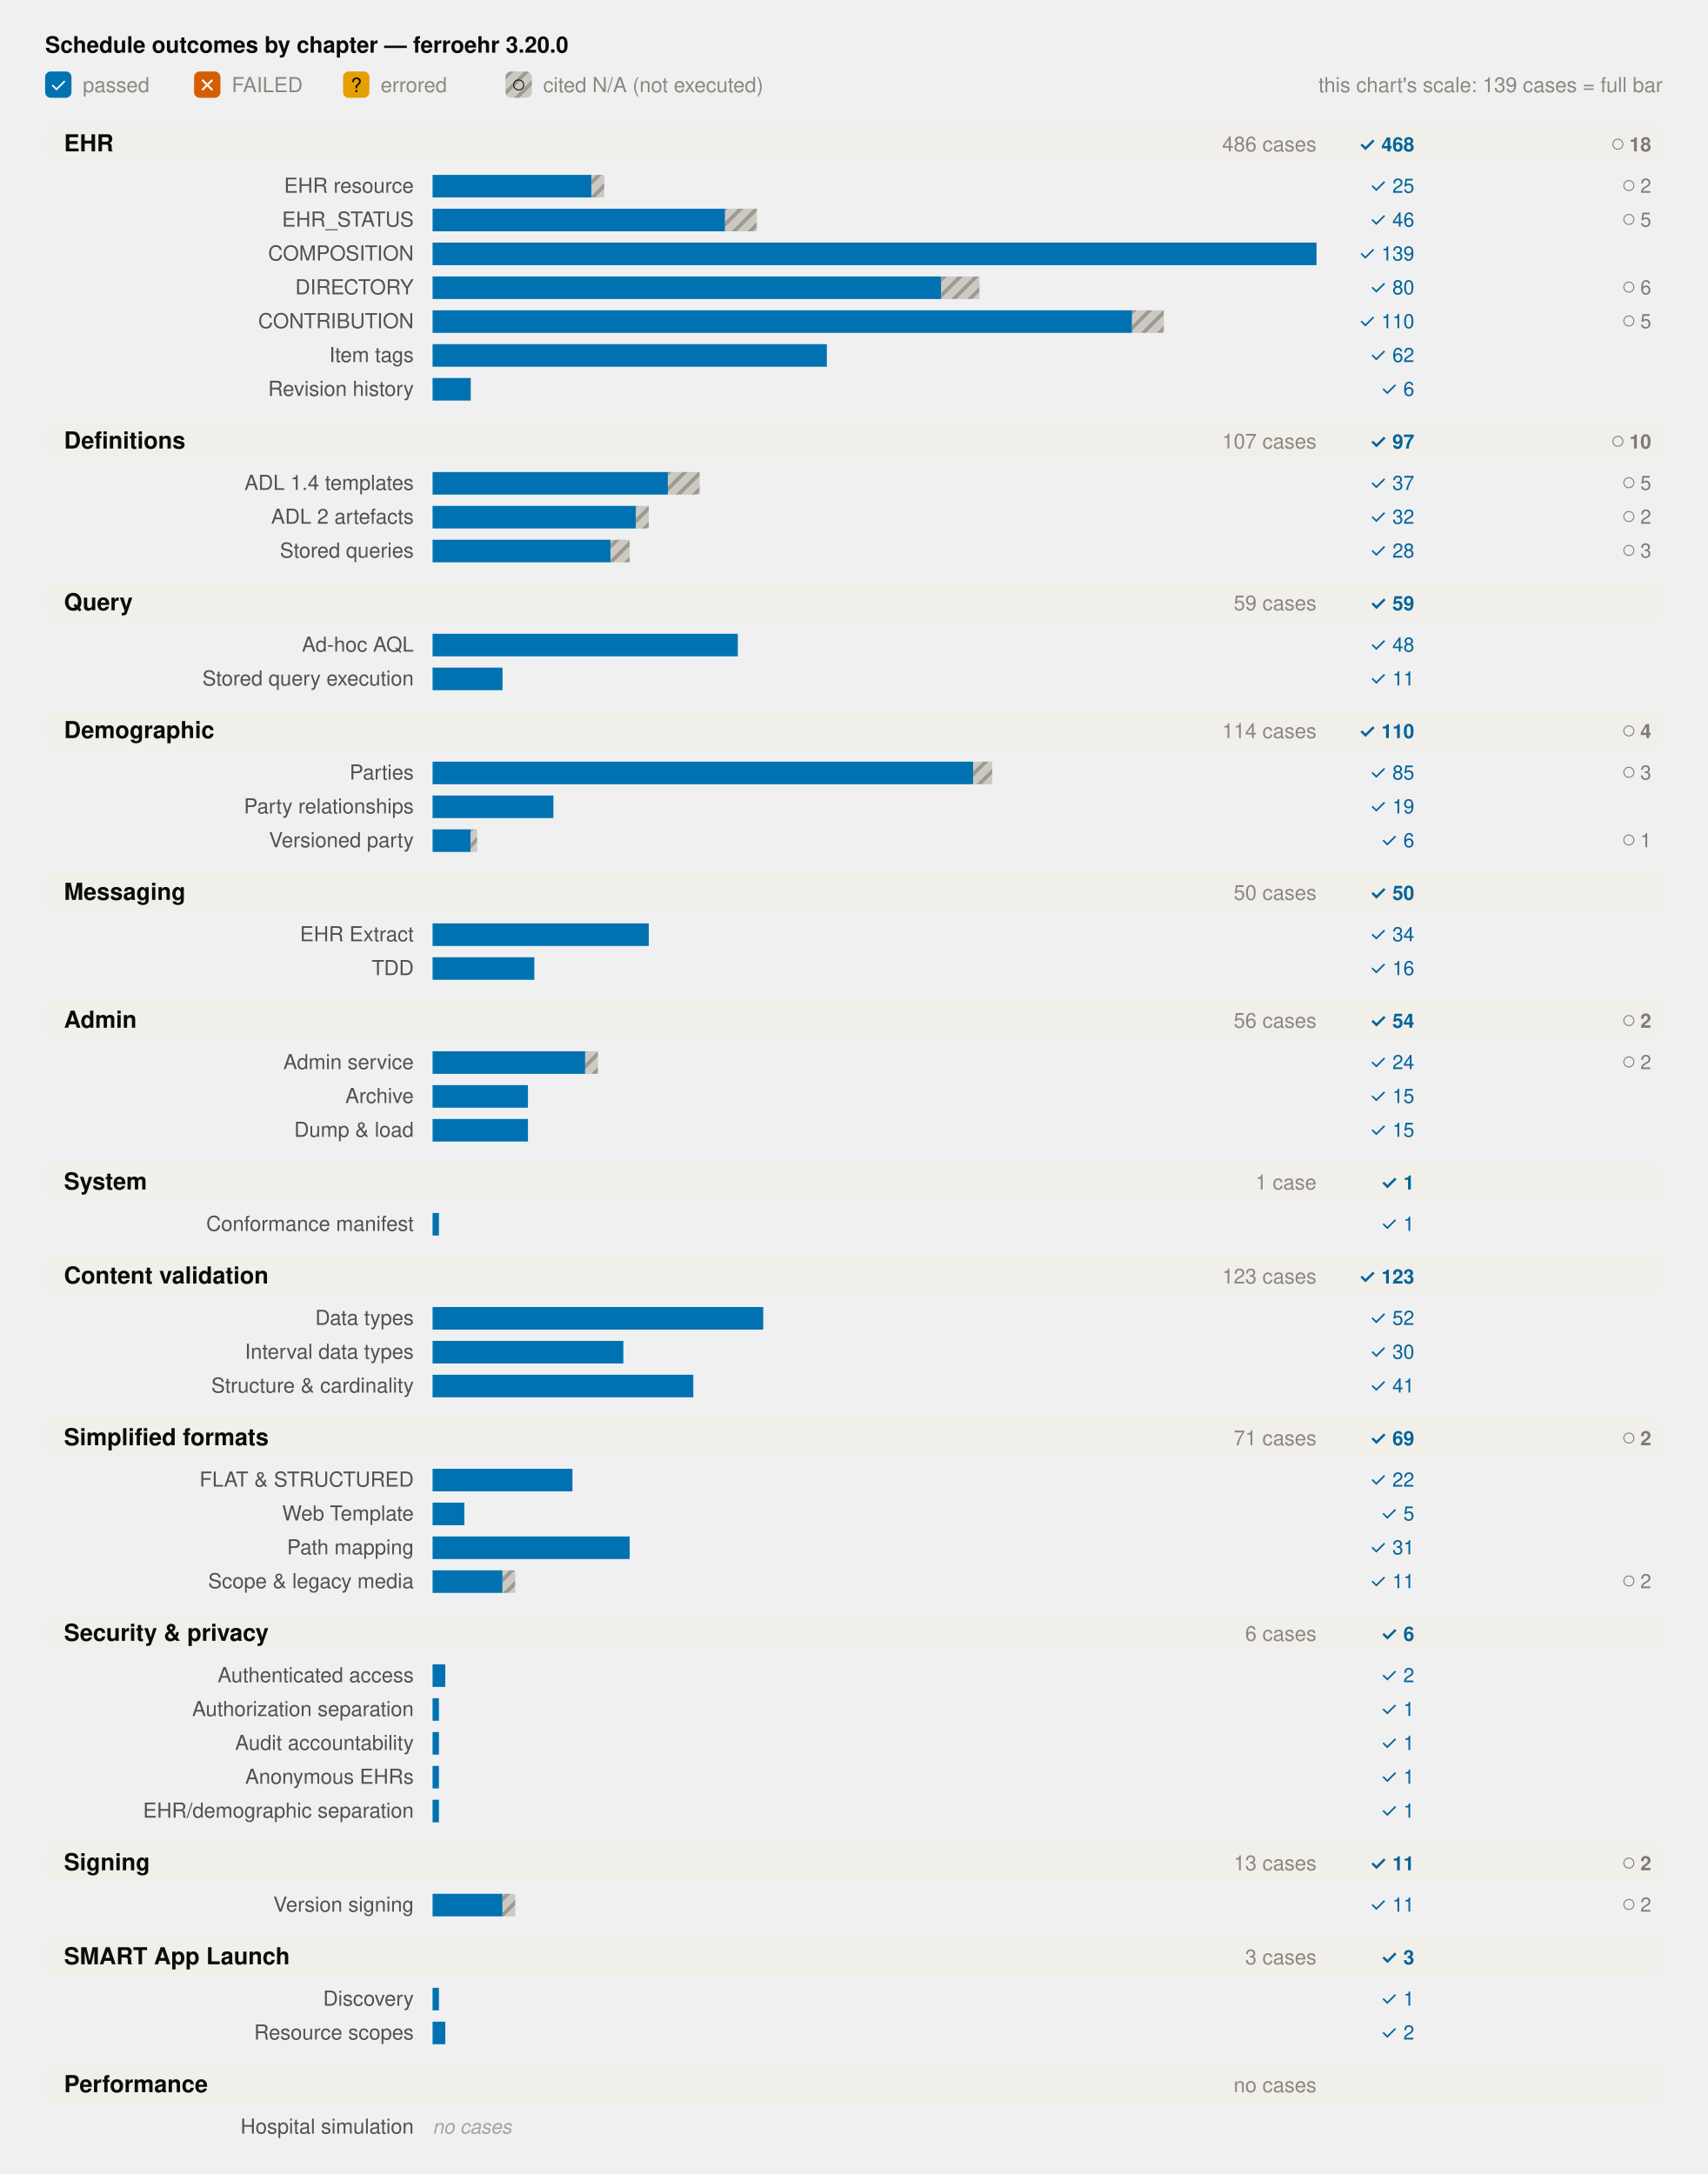
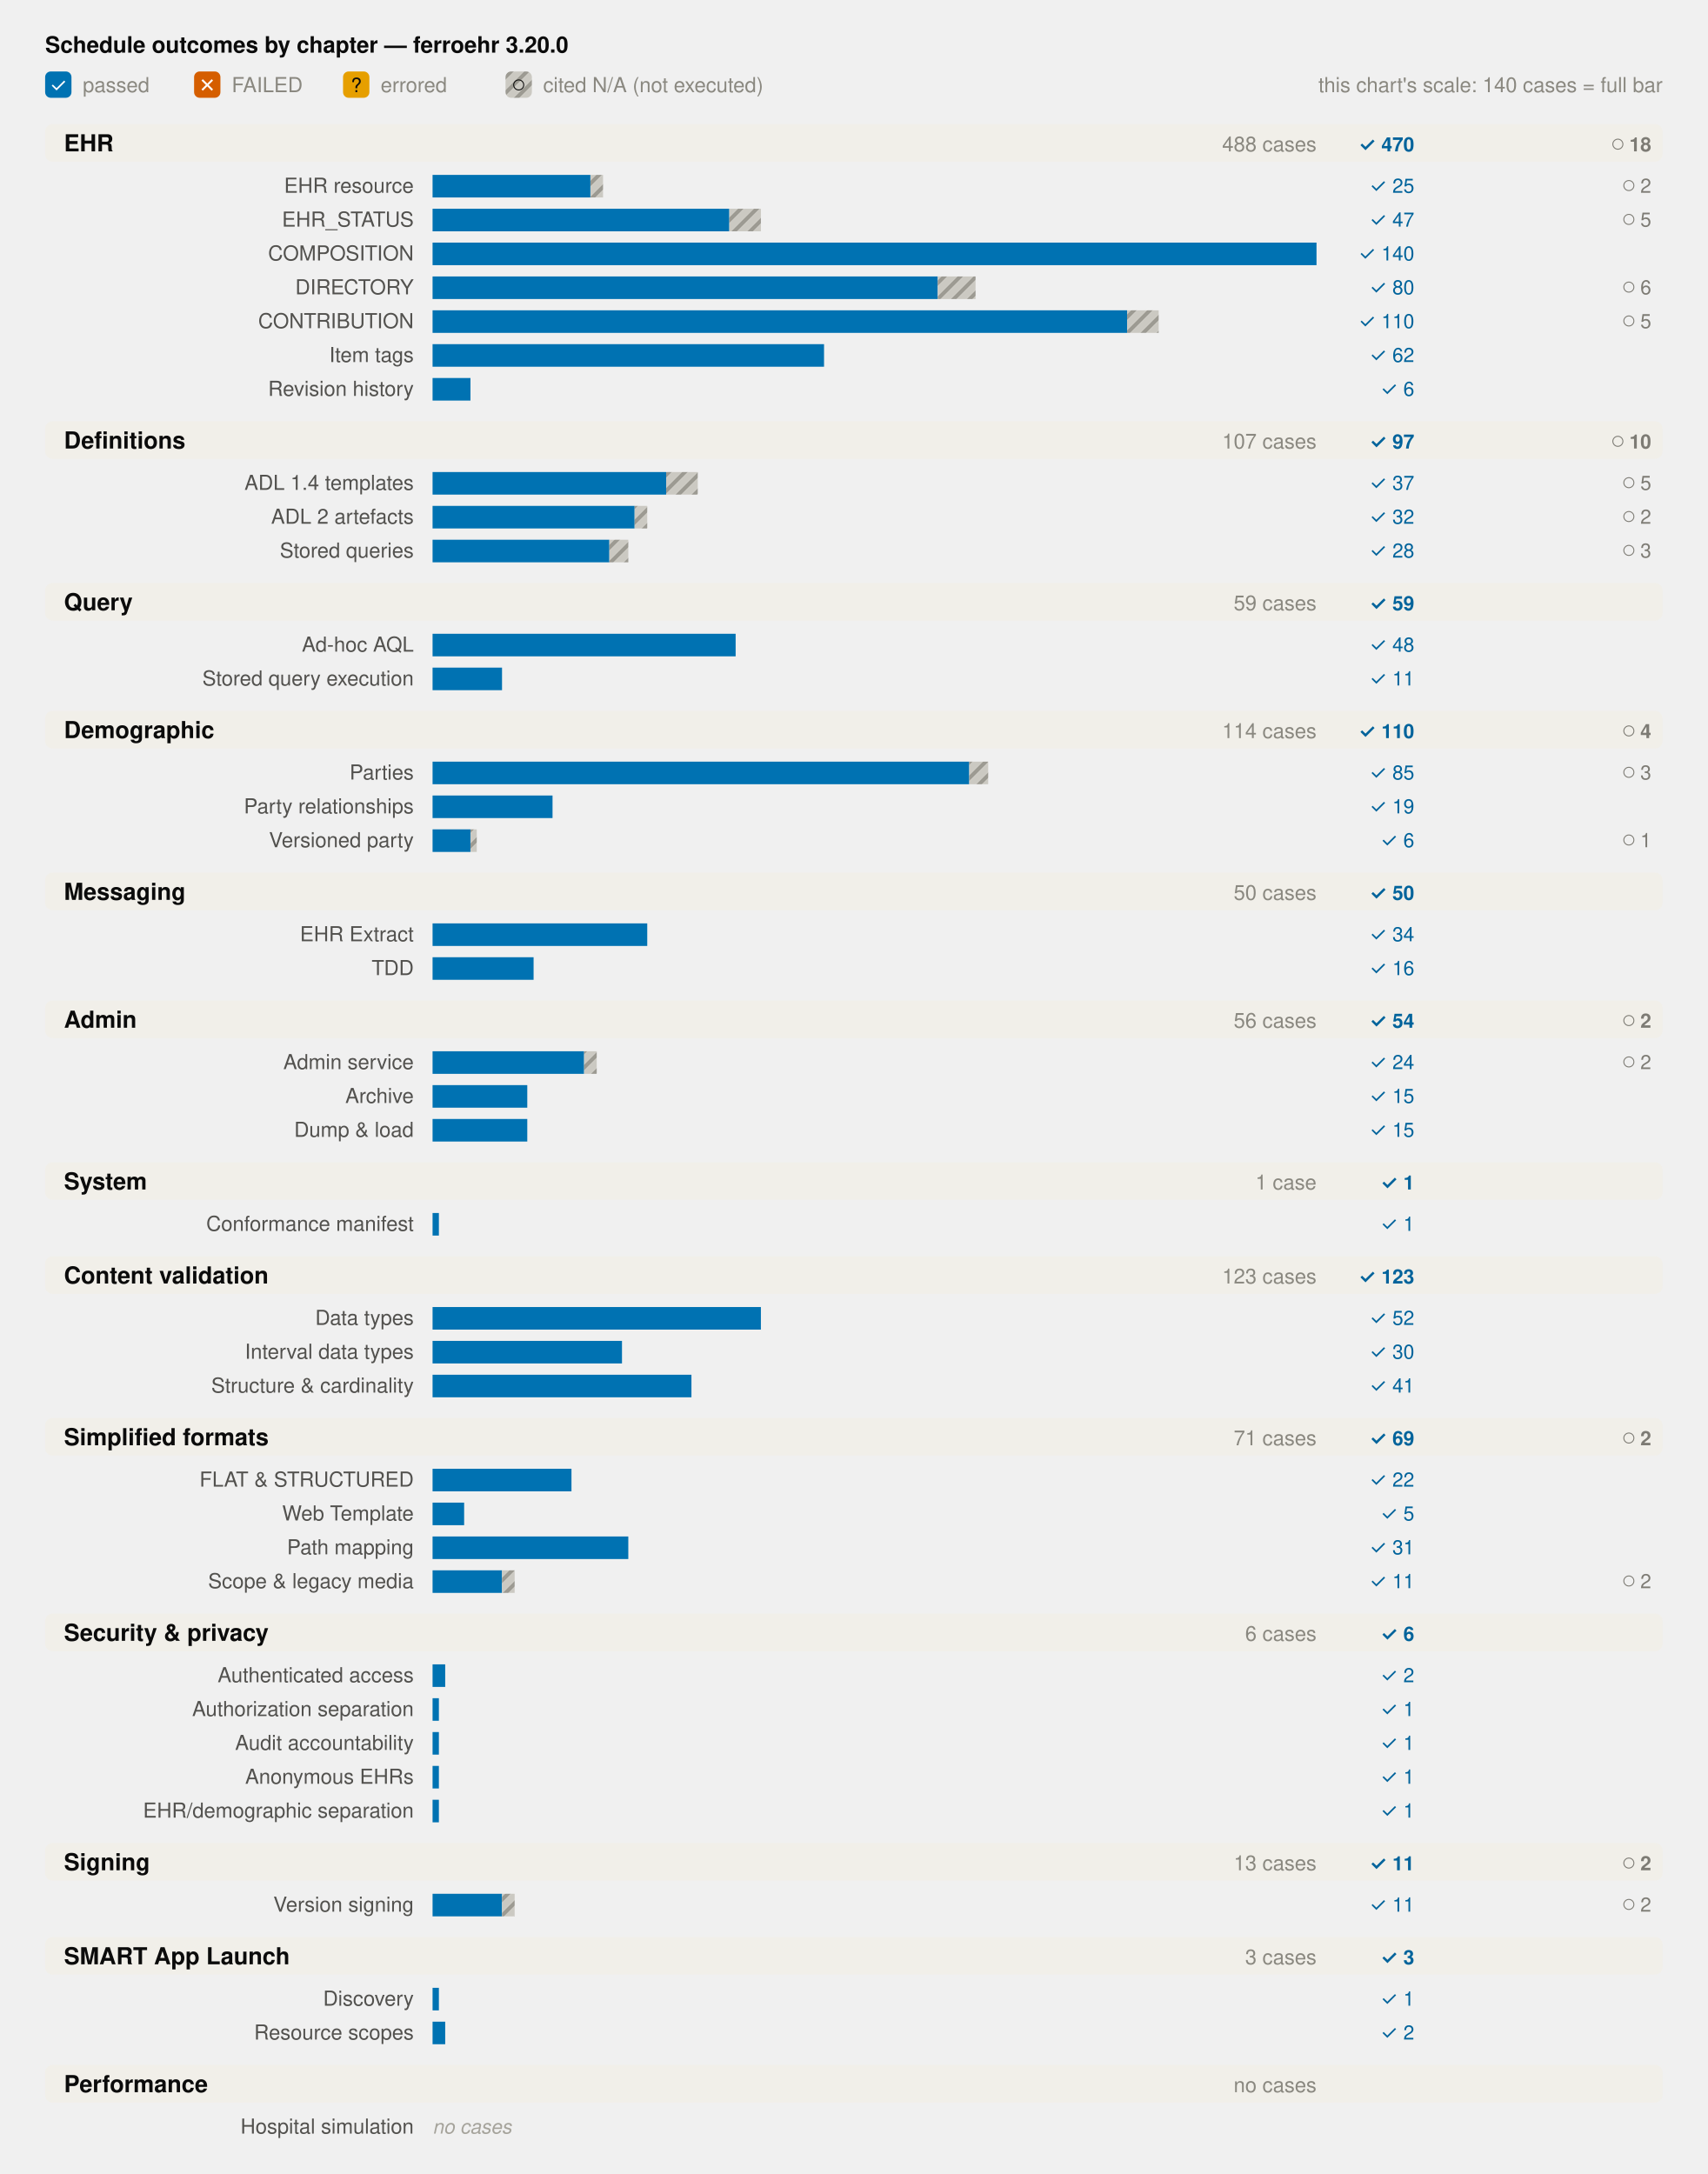
<svg xmlns="http://www.w3.org/2000/svg" viewBox="0 0 908 1156" width="908" height="1156" role="img">
  <style>
text { fill: #52514e; font: 12px -apple-system, 'Segoe UI', Helvetica, Arial, sans-serif; }
.title { fill: #0b0b0b; font-weight: 600; }
.muted { fill: #8a8880; font-size: 11px; }
.grid { stroke: #e4e2dd; stroke-width: 1; }
.cell-label { fill: #ffffff; font-size: 11px; }
.cell-label-dim { fill: #0b0b0b; font-size: 11px; }
.ev-passed { fill: #0072b2; }
.ev-failed { fill: #d55e00; }
.ev-inconclusive { fill: #e69f00; }
.ev-not-evidenced { fill: #cbc9c2; }
.ev-not-claimed { fill: #edece8; }
.cell-required { stroke: #52514e; stroke-width: 1.2; }
.cell-optional { stroke: #cbc9c2; stroke-width: 1; stroke-dasharray: 3 2; }
.bar-passed { fill: #0072b2; }
.bar-failed { fill: #d55e00; }
.bar-errored { fill: #e69f00; }
.bar-na { fill: #cbc9c2; }
.seg-label { fill: #ffffff; font-size: 10.5px; }
.seg-label-dim { fill: #0b0b0b; font-size: 10.5px; }
@media (prefers-color-scheme: dark) {
text { fill: #c3c2b7; }
.title { fill: #ffffff; }
.muted { fill: #8f8e85; }
.grid { stroke: #3a3a38; }
.cell-label { fill: #ffffff; }
.cell-label-dim { fill: #e8e6e0; }
.ev-passed { fill: #3987e5; }
.ev-failed { fill: #e5484d; }
.ev-inconclusive { fill: #f5a623; }
.ev-not-evidenced { fill: #4a4a47; }
.ev-not-claimed { fill: #2b2b29; }
.cell-required { stroke: #c3c2b7; }
.cell-optional { stroke: #4a4a47; }
.bar-passed { fill: #3987e5; }
.bar-failed { fill: #e5484d; }
.bar-errored { fill: #d9a514; }
.bar-na { fill: #4a4a47; }
.seg-label-dim { fill: #e8e6e0; }
}
</style>
  <style>
.chap-row { fill: #f1efe9; }
.chap-name { fill: #0b0b0b; font-size: 12.5px; font-weight: 600; }
.band-label { fill: #52514e; font-size: 11px; }
.band-empty { fill: #a5a39b; font-size: 10.5px; font-style: italic; }
.count { font-size: 10.5px; }
.count-strong { font-weight: 600; }
.count-passed { fill: #00639b; }
.count-failed { fill: #c0530b; font-weight: 600; }
.count-errored { fill: #9a7100; }
.count-na { fill: #7d7b74; }
.na-line { stroke: #9d9b93; stroke-width: 2; }
@media (prefers-color-scheme: dark) {
.chap-row { fill: #2b2b29; }
.chap-name { fill: #ffffff; }
.band-label { fill: #c3c2b7; }
.band-empty { fill: #6f6e68; }
.count-passed { fill: #4f97ee; }
.count-failed { fill: #f2696d; }
.count-errored { fill: #d9a514; }
.count-na { fill: #8f8e85; }
.na-line { stroke: #6d6d69; }
}
</style>
  <defs>
    <pattern id="na-hatch" width="6" height="6" patternUnits="userSpaceOnUse" patternTransform="rotate(45)">
      <rect width="6" height="6" class="bar-na" />
      <line x1="3" y1="0" x2="3" y2="6" class="na-line" />
    </pattern>
  </defs>
  <text x="24" y="28" class="title">Schedule outcomes by chapter — ferroehr 3.20.0</text>
  <rect x="24" y="38" width="14" height="14" rx="3" class="bar-passed" />
  <text x="31" y="49" class="seg-label" text-anchor="middle">✓</text>
  <text x="44" y="49" class="muted">passed</text>
  <rect x="103.2" y="38" width="14" height="14" rx="3" class="bar-failed" />
  <text x="110.2" y="49" class="seg-label" text-anchor="middle">✕</text>
  <text x="123.2" y="49" class="muted">FAILED</text>
  <rect x="182.4" y="38" width="14" height="14" rx="3" class="bar-errored" />
  <text x="189.4" y="49" class="seg-label-dim" text-anchor="middle">?</text>
  <text x="202.4" y="49" class="muted">errored</text>
  <rect x="268.8" y="38" width="14" height="14" rx="3" fill="url(#na-hatch)" />
  <text x="275.8" y="49" class="seg-label-dim" text-anchor="middle">○</text>
  <text x="288.8" y="49" class="muted">cited N/A (not executed)</text>
-   <text x="884" y="49" class="muted" text-anchor="end">this chart's scale: 139 cases = full bar</text>
+   <text x="884" y="49" class="muted" text-anchor="end">this chart's scale: 140 cases = full bar</text>
  <rect x="24" y="66" width="860" height="20" rx="4" class="chap-row" />
  <text x="34" y="80.5" class="chap-name">EHR</text>
-   <text x="700" y="80.5" class="muted" text-anchor="end">486 cases</text>
-   <text x="752" y="80.5" class="count count-passed count-strong" text-anchor="end">✓ 468</text>
+   <text x="700" y="80.5" class="muted" text-anchor="end">488 cases</text>
+   <text x="752" y="80.5" class="count count-passed count-strong" text-anchor="end">✓ 470</text>
  <text x="878" y="80.5" class="count count-na count-strong" text-anchor="end">○ 18</text>
  <text x="220" y="102.5" class="band-label" text-anchor="end">EHR resource</text>
-   <rect x="230" y="93" width="84.532" height="12" class="bar-passed" />
-   <rect x="314.532" y="93" width="6.763" height="12" fill="url(#na-hatch)" />
+   <rect x="230" y="93" width="83.929" height="12" class="bar-passed" />
+   <rect x="313.929" y="93" width="6.714" height="12" fill="url(#na-hatch)" />
  <text x="752" y="102.5" class="count count-passed" text-anchor="end">✓ 25</text>
  <text x="878" y="102.5" class="count count-na" text-anchor="end">○ 2</text>
  <text x="220" y="120.5" class="band-label" text-anchor="end">EHR_STATUS</text>
-   <rect x="230" y="111" width="155.54" height="12" class="bar-passed" />
-   <rect x="385.54" y="111" width="16.906" height="12" fill="url(#na-hatch)" />
-   <text x="752" y="120.5" class="count count-passed" text-anchor="end">✓ 46</text>
+   <rect x="230" y="111" width="157.786" height="12" class="bar-passed" />
+   <rect x="387.786" y="111" width="16.786" height="12" fill="url(#na-hatch)" />
+   <text x="752" y="120.5" class="count count-passed" text-anchor="end">✓ 47</text>
  <text x="878" y="120.5" class="count count-na" text-anchor="end">○ 5</text>
  <text x="220" y="138.5" class="band-label" text-anchor="end">COMPOSITION</text>
  <rect x="230" y="129" width="470" height="12" class="bar-passed" />
-   <text x="752" y="138.5" class="count count-passed" text-anchor="end">✓ 139</text>
+   <text x="752" y="138.5" class="count count-passed" text-anchor="end">✓ 140</text>
  <text x="220" y="156.5" class="band-label" text-anchor="end">DIRECTORY</text>
-   <rect x="230" y="147" width="270.504" height="12" class="bar-passed" />
-   <rect x="500.504" y="147" width="20.288" height="12" fill="url(#na-hatch)" />
+   <rect x="230" y="147" width="268.571" height="12" class="bar-passed" />
+   <rect x="498.571" y="147" width="20.143" height="12" fill="url(#na-hatch)" />
  <text x="752" y="156.5" class="count count-passed" text-anchor="end">✓ 80</text>
  <text x="878" y="156.5" class="count count-na" text-anchor="end">○ 6</text>
  <text x="220" y="174.5" class="band-label" text-anchor="end">CONTRIBUTION</text>
-   <rect x="230" y="165" width="371.942" height="12" class="bar-passed" />
-   <rect x="601.942" y="165" width="16.906" height="12" fill="url(#na-hatch)" />
+   <rect x="230" y="165" width="369.286" height="12" class="bar-passed" />
+   <rect x="599.286" y="165" width="16.786" height="12" fill="url(#na-hatch)" />
  <text x="752" y="174.5" class="count count-passed" text-anchor="end">✓ 110</text>
  <text x="878" y="174.5" class="count count-na" text-anchor="end">○ 5</text>
  <text x="220" y="192.5" class="band-label" text-anchor="end">Item tags</text>
-   <rect x="230" y="183" width="209.64" height="12" class="bar-passed" />
+   <rect x="230" y="183" width="208.143" height="12" class="bar-passed" />
  <text x="752" y="192.5" class="count count-passed" text-anchor="end">✓ 62</text>
  <text x="220" y="210.5" class="band-label" text-anchor="end">Revision history</text>
-   <rect x="230" y="201" width="20.288" height="12" class="bar-passed" />
+   <rect x="230" y="201" width="20.143" height="12" class="bar-passed" />
  <text x="752" y="210.5" class="count count-passed" text-anchor="end">✓ 6</text>
  <rect x="24" y="224" width="860" height="20" rx="4" class="chap-row" />
  <text x="34" y="238.5" class="chap-name">Definitions</text>
  <text x="700" y="238.5" class="muted" text-anchor="end">107 cases</text>
  <text x="752" y="238.5" class="count count-passed count-strong" text-anchor="end">✓ 97</text>
  <text x="878" y="238.5" class="count count-na count-strong" text-anchor="end">○ 10</text>
  <text x="220" y="260.5" class="band-label" text-anchor="end">ADL 1.4 templates</text>
-   <rect x="230" y="251" width="125.108" height="12" class="bar-passed" />
-   <rect x="355.108" y="251" width="16.906" height="12" fill="url(#na-hatch)" />
+   <rect x="230" y="251" width="124.214" height="12" class="bar-passed" />
+   <rect x="354.214" y="251" width="16.786" height="12" fill="url(#na-hatch)" />
  <text x="752" y="260.5" class="count count-passed" text-anchor="end">✓ 37</text>
  <text x="878" y="260.5" class="count count-na" text-anchor="end">○ 5</text>
  <text x="220" y="278.5" class="band-label" text-anchor="end">ADL 2 artefacts</text>
-   <rect x="230" y="269" width="108.201" height="12" class="bar-passed" />
-   <rect x="338.201" y="269" width="6.763" height="12" fill="url(#na-hatch)" />
+   <rect x="230" y="269" width="107.429" height="12" class="bar-passed" />
+   <rect x="337.429" y="269" width="6.714" height="12" fill="url(#na-hatch)" />
  <text x="752" y="278.5" class="count count-passed" text-anchor="end">✓ 32</text>
  <text x="878" y="278.5" class="count count-na" text-anchor="end">○ 2</text>
  <text x="220" y="296.5" class="band-label" text-anchor="end">Stored queries</text>
-   <rect x="230" y="287" width="94.676" height="12" class="bar-passed" />
-   <rect x="324.676" y="287" width="10.144" height="12" fill="url(#na-hatch)" />
+   <rect x="230" y="287" width="94" height="12" class="bar-passed" />
+   <rect x="324" y="287" width="10.071" height="12" fill="url(#na-hatch)" />
  <text x="752" y="296.5" class="count count-passed" text-anchor="end">✓ 28</text>
  <text x="878" y="296.5" class="count count-na" text-anchor="end">○ 3</text>
  <rect x="24" y="310" width="860" height="20" rx="4" class="chap-row" />
  <text x="34" y="324.5" class="chap-name">Query</text>
  <text x="700" y="324.5" class="muted" text-anchor="end">59 cases</text>
  <text x="752" y="324.5" class="count count-passed count-strong" text-anchor="end">✓ 59</text>
  <text x="220" y="346.5" class="band-label" text-anchor="end">Ad-hoc AQL</text>
-   <rect x="230" y="337" width="162.302" height="12" class="bar-passed" />
+   <rect x="230" y="337" width="161.143" height="12" class="bar-passed" />
  <text x="752" y="346.5" class="count count-passed" text-anchor="end">✓ 48</text>
  <text x="220" y="364.5" class="band-label" text-anchor="end">Stored query execution</text>
-   <rect x="230" y="355" width="37.194" height="12" class="bar-passed" />
+   <rect x="230" y="355" width="36.929" height="12" class="bar-passed" />
  <text x="752" y="364.5" class="count count-passed" text-anchor="end">✓ 11</text>
  <rect x="24" y="378" width="860" height="20" rx="4" class="chap-row" />
  <text x="34" y="392.5" class="chap-name">Demographic</text>
  <text x="700" y="392.5" class="muted" text-anchor="end">114 cases</text>
  <text x="752" y="392.5" class="count count-passed count-strong" text-anchor="end">✓ 110</text>
  <text x="878" y="392.5" class="count count-na count-strong" text-anchor="end">○ 4</text>
  <text x="220" y="414.5" class="band-label" text-anchor="end">Parties</text>
-   <rect x="230" y="405" width="287.41" height="12" class="bar-passed" />
-   <rect x="517.41" y="405" width="10.144" height="12" fill="url(#na-hatch)" />
+   <rect x="230" y="405" width="285.357" height="12" class="bar-passed" />
+   <rect x="515.357" y="405" width="10.071" height="12" fill="url(#na-hatch)" />
  <text x="752" y="414.5" class="count count-passed" text-anchor="end">✓ 85</text>
  <text x="878" y="414.5" class="count count-na" text-anchor="end">○ 3</text>
  <text x="220" y="432.5" class="band-label" text-anchor="end">Party relationships</text>
-   <rect x="230" y="423" width="64.245" height="12" class="bar-passed" />
+   <rect x="230" y="423" width="63.786" height="12" class="bar-passed" />
  <text x="752" y="432.5" class="count count-passed" text-anchor="end">✓ 19</text>
  <text x="220" y="450.5" class="band-label" text-anchor="end">Versioned party</text>
-   <rect x="230" y="441" width="20.288" height="12" class="bar-passed" />
-   <rect x="250.288" y="441" width="3.381" height="12" fill="url(#na-hatch)" />
+   <rect x="230" y="441" width="20.143" height="12" class="bar-passed" />
+   <rect x="250.143" y="441" width="3.357" height="12" fill="url(#na-hatch)" />
  <text x="752" y="450.5" class="count count-passed" text-anchor="end">✓ 6</text>
  <text x="878" y="450.5" class="count count-na" text-anchor="end">○ 1</text>
  <rect x="24" y="464" width="860" height="20" rx="4" class="chap-row" />
  <text x="34" y="478.5" class="chap-name">Messaging</text>
  <text x="700" y="478.5" class="muted" text-anchor="end">50 cases</text>
  <text x="752" y="478.5" class="count count-passed count-strong" text-anchor="end">✓ 50</text>
  <text x="220" y="500.5" class="band-label" text-anchor="end">EHR Extract</text>
-   <rect x="230" y="491" width="114.964" height="12" class="bar-passed" />
+   <rect x="230" y="491" width="114.143" height="12" class="bar-passed" />
  <text x="752" y="500.5" class="count count-passed" text-anchor="end">✓ 34</text>
  <text x="220" y="518.5" class="band-label" text-anchor="end">TDD</text>
-   <rect x="230" y="509" width="54.101" height="12" class="bar-passed" />
+   <rect x="230" y="509" width="53.714" height="12" class="bar-passed" />
  <text x="752" y="518.5" class="count count-passed" text-anchor="end">✓ 16</text>
  <rect x="24" y="532" width="860" height="20" rx="4" class="chap-row" />
  <text x="34" y="546.5" class="chap-name">Admin</text>
  <text x="700" y="546.5" class="muted" text-anchor="end">56 cases</text>
  <text x="752" y="546.5" class="count count-passed count-strong" text-anchor="end">✓ 54</text>
  <text x="878" y="546.5" class="count count-na count-strong" text-anchor="end">○ 2</text>
  <text x="220" y="568.5" class="band-label" text-anchor="end">Admin service</text>
-   <rect x="230" y="559" width="81.151" height="12" class="bar-passed" />
-   <rect x="311.151" y="559" width="6.763" height="12" fill="url(#na-hatch)" />
+   <rect x="230" y="559" width="80.571" height="12" class="bar-passed" />
+   <rect x="310.571" y="559" width="6.714" height="12" fill="url(#na-hatch)" />
  <text x="752" y="568.5" class="count count-passed" text-anchor="end">✓ 24</text>
  <text x="878" y="568.5" class="count count-na" text-anchor="end">○ 2</text>
  <text x="220" y="586.5" class="band-label" text-anchor="end">Archive</text>
-   <rect x="230" y="577" width="50.719" height="12" class="bar-passed" />
+   <rect x="230" y="577" width="50.357" height="12" class="bar-passed" />
  <text x="752" y="586.5" class="count count-passed" text-anchor="end">✓ 15</text>
  <text x="220" y="604.5" class="band-label" text-anchor="end">Dump &amp; load</text>
-   <rect x="230" y="595" width="50.719" height="12" class="bar-passed" />
+   <rect x="230" y="595" width="50.357" height="12" class="bar-passed" />
  <text x="752" y="604.5" class="count count-passed" text-anchor="end">✓ 15</text>
  <rect x="24" y="618" width="860" height="20" rx="4" class="chap-row" />
  <text x="34" y="632.5" class="chap-name">System</text>
  <text x="700" y="632.5" class="muted" text-anchor="end">1 case</text>
  <text x="752" y="632.5" class="count count-passed count-strong" text-anchor="end">✓ 1</text>
  <text x="220" y="654.5" class="band-label" text-anchor="end">Conformance manifest</text>
-   <rect x="230" y="645" width="3.381" height="12" class="bar-passed" />
+   <rect x="230" y="645" width="3.357" height="12" class="bar-passed" />
  <text x="752" y="654.5" class="count count-passed" text-anchor="end">✓ 1</text>
  <rect x="24" y="668" width="860" height="20" rx="4" class="chap-row" />
  <text x="34" y="682.5" class="chap-name">Content validation</text>
  <text x="700" y="682.5" class="muted" text-anchor="end">123 cases</text>
  <text x="752" y="682.5" class="count count-passed count-strong" text-anchor="end">✓ 123</text>
  <text x="220" y="704.5" class="band-label" text-anchor="end">Data types</text>
-   <rect x="230" y="695" width="175.827" height="12" class="bar-passed" />
+   <rect x="230" y="695" width="174.571" height="12" class="bar-passed" />
  <text x="752" y="704.5" class="count count-passed" text-anchor="end">✓ 52</text>
  <text x="220" y="722.5" class="band-label" text-anchor="end">Interval data types</text>
-   <rect x="230" y="713" width="101.439" height="12" class="bar-passed" />
+   <rect x="230" y="713" width="100.714" height="12" class="bar-passed" />
  <text x="752" y="722.5" class="count count-passed" text-anchor="end">✓ 30</text>
  <text x="220" y="740.5" class="band-label" text-anchor="end">Structure &amp; cardinality</text>
-   <rect x="230" y="731" width="138.633" height="12" class="bar-passed" />
+   <rect x="230" y="731" width="137.643" height="12" class="bar-passed" />
  <text x="752" y="740.5" class="count count-passed" text-anchor="end">✓ 41</text>
  <rect x="24" y="754" width="860" height="20" rx="4" class="chap-row" />
  <text x="34" y="768.5" class="chap-name">Simplified formats</text>
  <text x="700" y="768.5" class="muted" text-anchor="end">71 cases</text>
  <text x="752" y="768.5" class="count count-passed count-strong" text-anchor="end">✓ 69</text>
  <text x="878" y="768.5" class="count count-na count-strong" text-anchor="end">○ 2</text>
  <text x="220" y="790.5" class="band-label" text-anchor="end">FLAT &amp; STRUCTURED</text>
-   <rect x="230" y="781" width="74.388" height="12" class="bar-passed" />
+   <rect x="230" y="781" width="73.857" height="12" class="bar-passed" />
  <text x="752" y="790.5" class="count count-passed" text-anchor="end">✓ 22</text>
  <text x="220" y="808.5" class="band-label" text-anchor="end">Web Template</text>
-   <rect x="230" y="799" width="16.906" height="12" class="bar-passed" />
+   <rect x="230" y="799" width="16.786" height="12" class="bar-passed" />
  <text x="752" y="808.5" class="count count-passed" text-anchor="end">✓ 5</text>
  <text x="220" y="826.5" class="band-label" text-anchor="end">Path mapping</text>
-   <rect x="230" y="817" width="104.82" height="12" class="bar-passed" />
+   <rect x="230" y="817" width="104.071" height="12" class="bar-passed" />
  <text x="752" y="826.5" class="count count-passed" text-anchor="end">✓ 31</text>
  <text x="220" y="844.5" class="band-label" text-anchor="end">Scope &amp; legacy media</text>
-   <rect x="230" y="835" width="37.194" height="12" class="bar-passed" />
-   <rect x="267.194" y="835" width="6.763" height="12" fill="url(#na-hatch)" />
+   <rect x="230" y="835" width="36.929" height="12" class="bar-passed" />
+   <rect x="266.929" y="835" width="6.714" height="12" fill="url(#na-hatch)" />
  <text x="752" y="844.5" class="count count-passed" text-anchor="end">✓ 11</text>
  <text x="878" y="844.5" class="count count-na" text-anchor="end">○ 2</text>
  <rect x="24" y="858" width="860" height="20" rx="4" class="chap-row" />
  <text x="34" y="872.5" class="chap-name">Security &amp; privacy</text>
  <text x="700" y="872.5" class="muted" text-anchor="end">6 cases</text>
  <text x="752" y="872.5" class="count count-passed count-strong" text-anchor="end">✓ 6</text>
  <text x="220" y="894.5" class="band-label" text-anchor="end">Authenticated access</text>
-   <rect x="230" y="885" width="6.763" height="12" class="bar-passed" />
+   <rect x="230" y="885" width="6.714" height="12" class="bar-passed" />
  <text x="752" y="894.5" class="count count-passed" text-anchor="end">✓ 2</text>
  <text x="220" y="912.5" class="band-label" text-anchor="end">Authorization separation</text>
-   <rect x="230" y="903" width="3.381" height="12" class="bar-passed" />
+   <rect x="230" y="903" width="3.357" height="12" class="bar-passed" />
  <text x="752" y="912.5" class="count count-passed" text-anchor="end">✓ 1</text>
  <text x="220" y="930.5" class="band-label" text-anchor="end">Audit accountability</text>
-   <rect x="230" y="921" width="3.381" height="12" class="bar-passed" />
+   <rect x="230" y="921" width="3.357" height="12" class="bar-passed" />
  <text x="752" y="930.5" class="count count-passed" text-anchor="end">✓ 1</text>
  <text x="220" y="948.5" class="band-label" text-anchor="end">Anonymous EHRs</text>
-   <rect x="230" y="939" width="3.381" height="12" class="bar-passed" />
+   <rect x="230" y="939" width="3.357" height="12" class="bar-passed" />
  <text x="752" y="948.5" class="count count-passed" text-anchor="end">✓ 1</text>
  <text x="220" y="966.5" class="band-label" text-anchor="end">EHR/demographic separation</text>
-   <rect x="230" y="957" width="3.381" height="12" class="bar-passed" />
+   <rect x="230" y="957" width="3.357" height="12" class="bar-passed" />
  <text x="752" y="966.5" class="count count-passed" text-anchor="end">✓ 1</text>
  <rect x="24" y="980" width="860" height="20" rx="4" class="chap-row" />
  <text x="34" y="994.5" class="chap-name">Signing</text>
  <text x="700" y="994.5" class="muted" text-anchor="end">13 cases</text>
  <text x="752" y="994.5" class="count count-passed count-strong" text-anchor="end">✓ 11</text>
  <text x="878" y="994.5" class="count count-na count-strong" text-anchor="end">○ 2</text>
  <text x="220" y="1016.5" class="band-label" text-anchor="end">Version signing</text>
-   <rect x="230" y="1007" width="37.194" height="12" class="bar-passed" />
-   <rect x="267.194" y="1007" width="6.763" height="12" fill="url(#na-hatch)" />
+   <rect x="230" y="1007" width="36.929" height="12" class="bar-passed" />
+   <rect x="266.929" y="1007" width="6.714" height="12" fill="url(#na-hatch)" />
  <text x="752" y="1016.5" class="count count-passed" text-anchor="end">✓ 11</text>
  <text x="878" y="1016.5" class="count count-na" text-anchor="end">○ 2</text>
  <rect x="24" y="1030" width="860" height="20" rx="4" class="chap-row" />
  <text x="34" y="1044.5" class="chap-name">SMART App Launch</text>
  <text x="700" y="1044.5" class="muted" text-anchor="end">3 cases</text>
  <text x="752" y="1044.5" class="count count-passed count-strong" text-anchor="end">✓ 3</text>
  <text x="220" y="1066.5" class="band-label" text-anchor="end">Discovery</text>
-   <rect x="230" y="1057" width="3.381" height="12" class="bar-passed" />
+   <rect x="230" y="1057" width="3.357" height="12" class="bar-passed" />
  <text x="752" y="1066.5" class="count count-passed" text-anchor="end">✓ 1</text>
  <text x="220" y="1084.5" class="band-label" text-anchor="end">Resource scopes</text>
-   <rect x="230" y="1075" width="6.763" height="12" class="bar-passed" />
+   <rect x="230" y="1075" width="6.714" height="12" class="bar-passed" />
  <text x="752" y="1084.5" class="count count-passed" text-anchor="end">✓ 2</text>
  <rect x="24" y="1098" width="860" height="20" rx="4" class="chap-row" />
  <text x="34" y="1112.5" class="chap-name">Performance</text>
  <text x="700" y="1112.5" class="muted" text-anchor="end">no cases</text>
  <text x="220" y="1134.5" class="band-label" text-anchor="end">Hospital simulation</text>
  <text x="230" y="1134.5" class="band-empty">no cases</text>
</svg>
